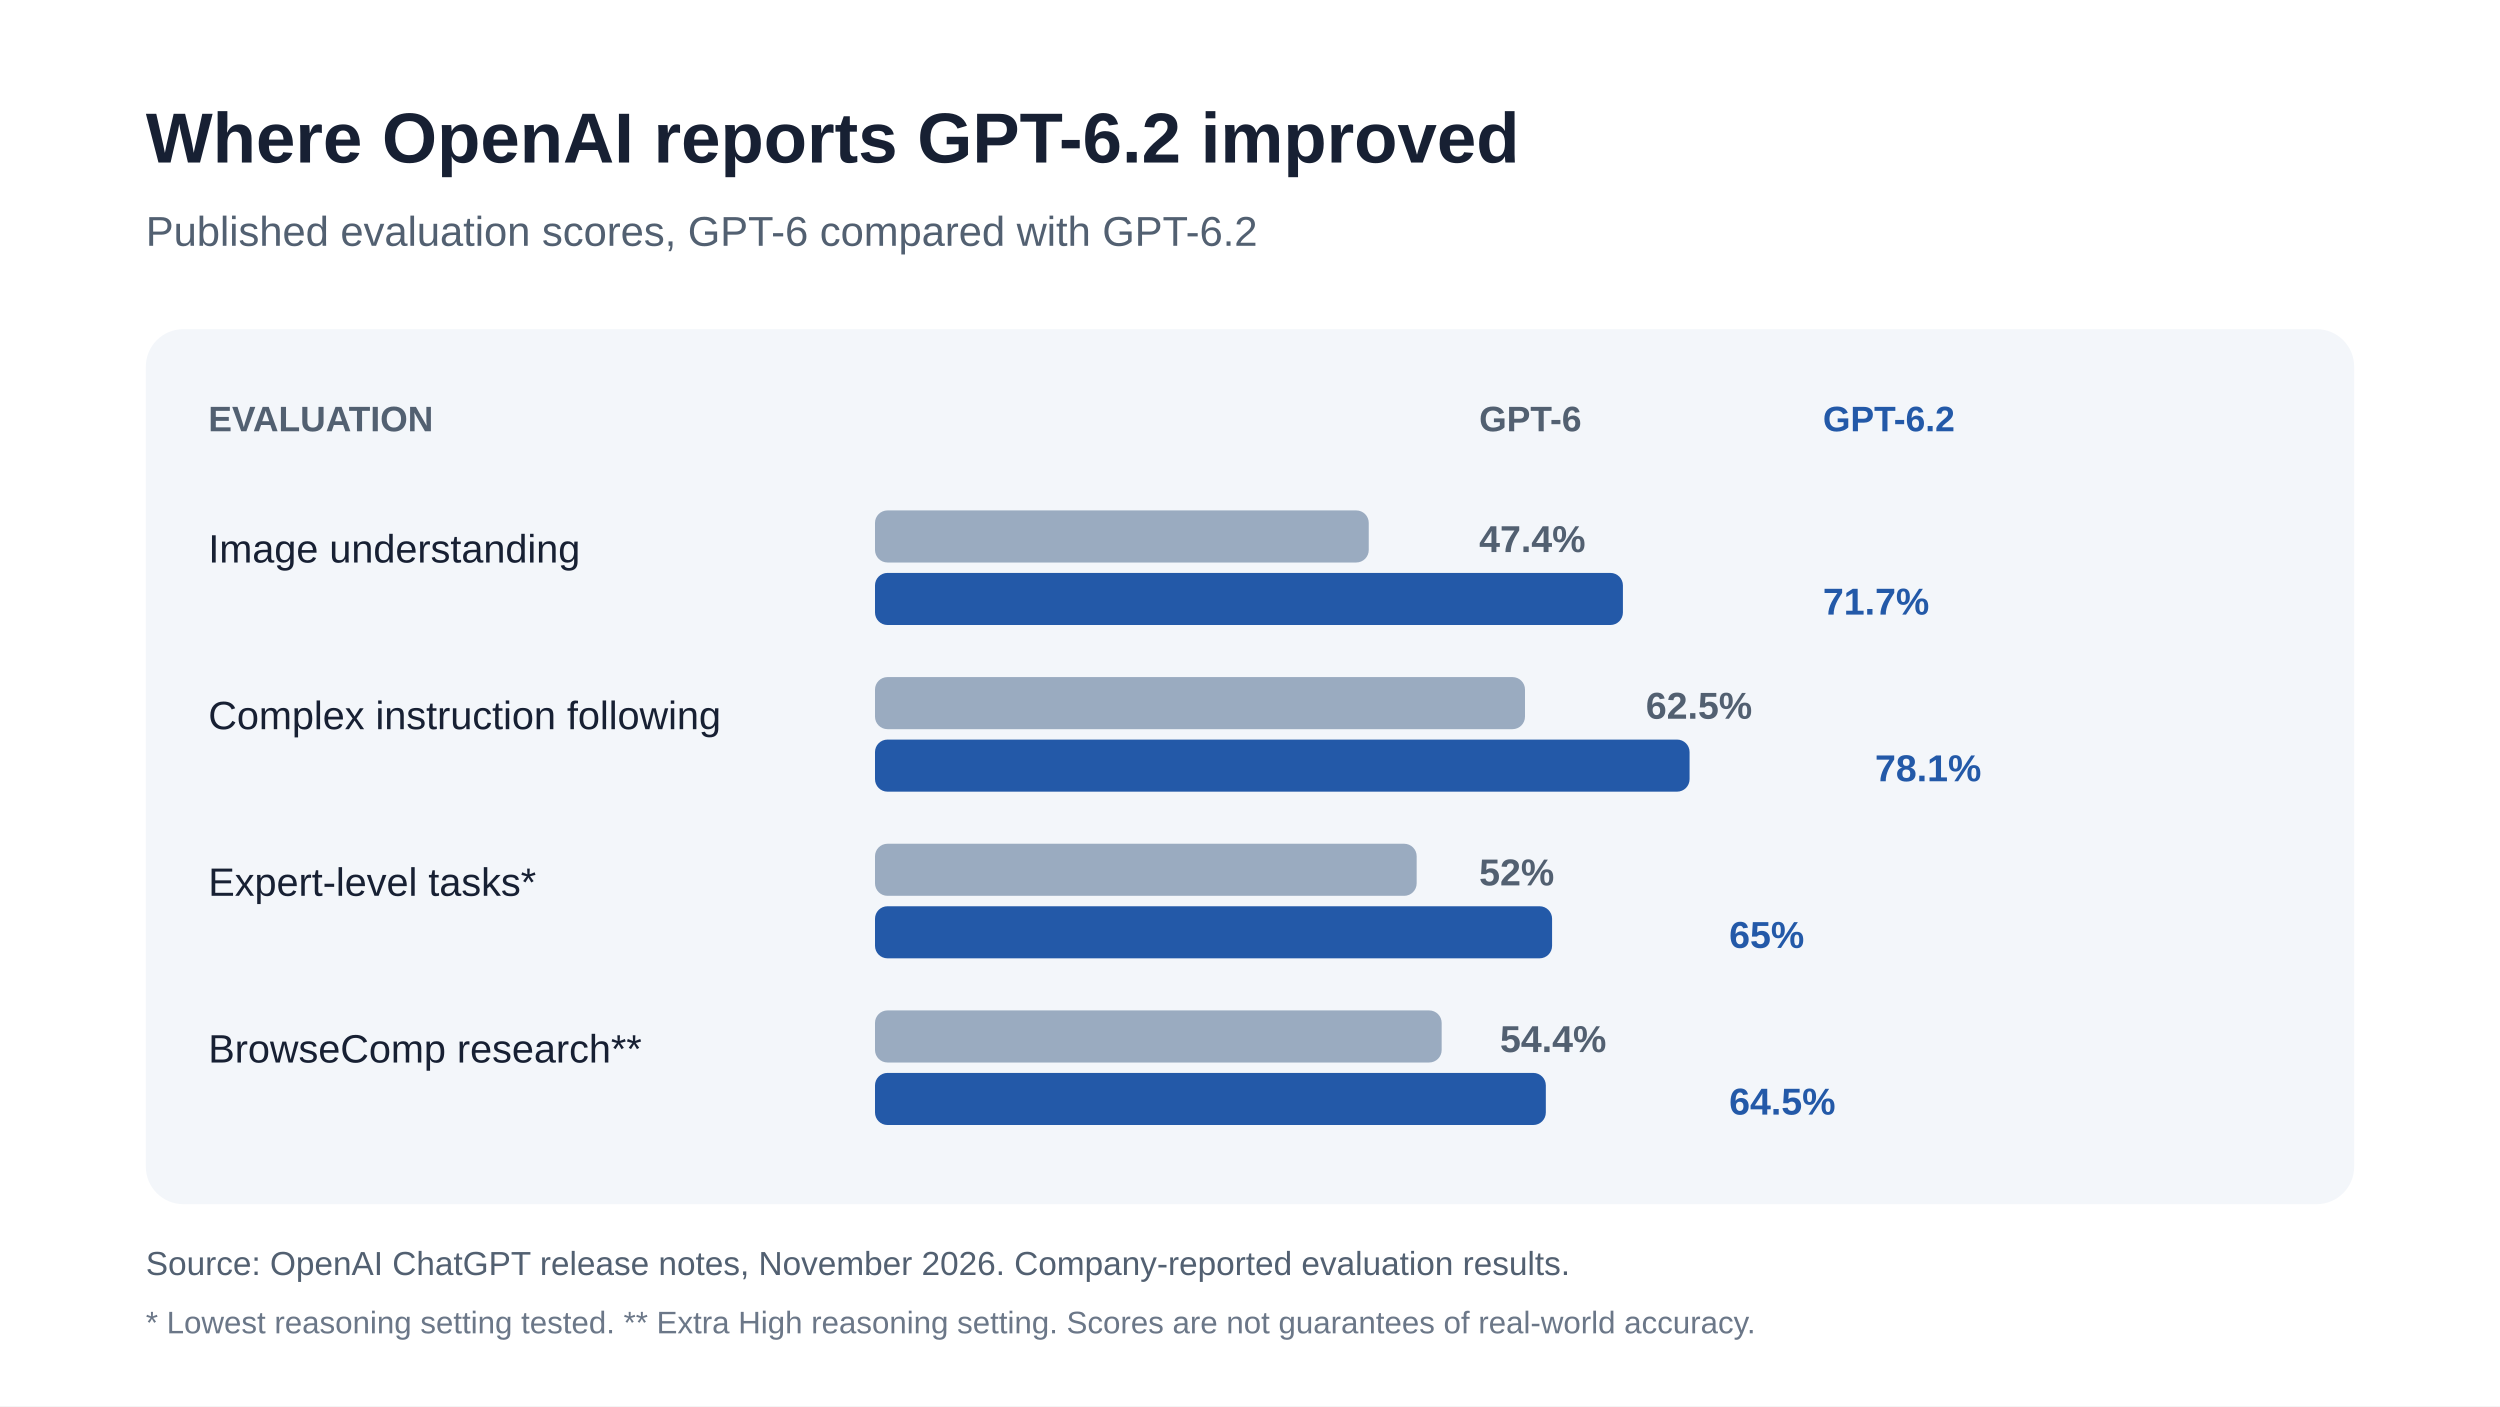
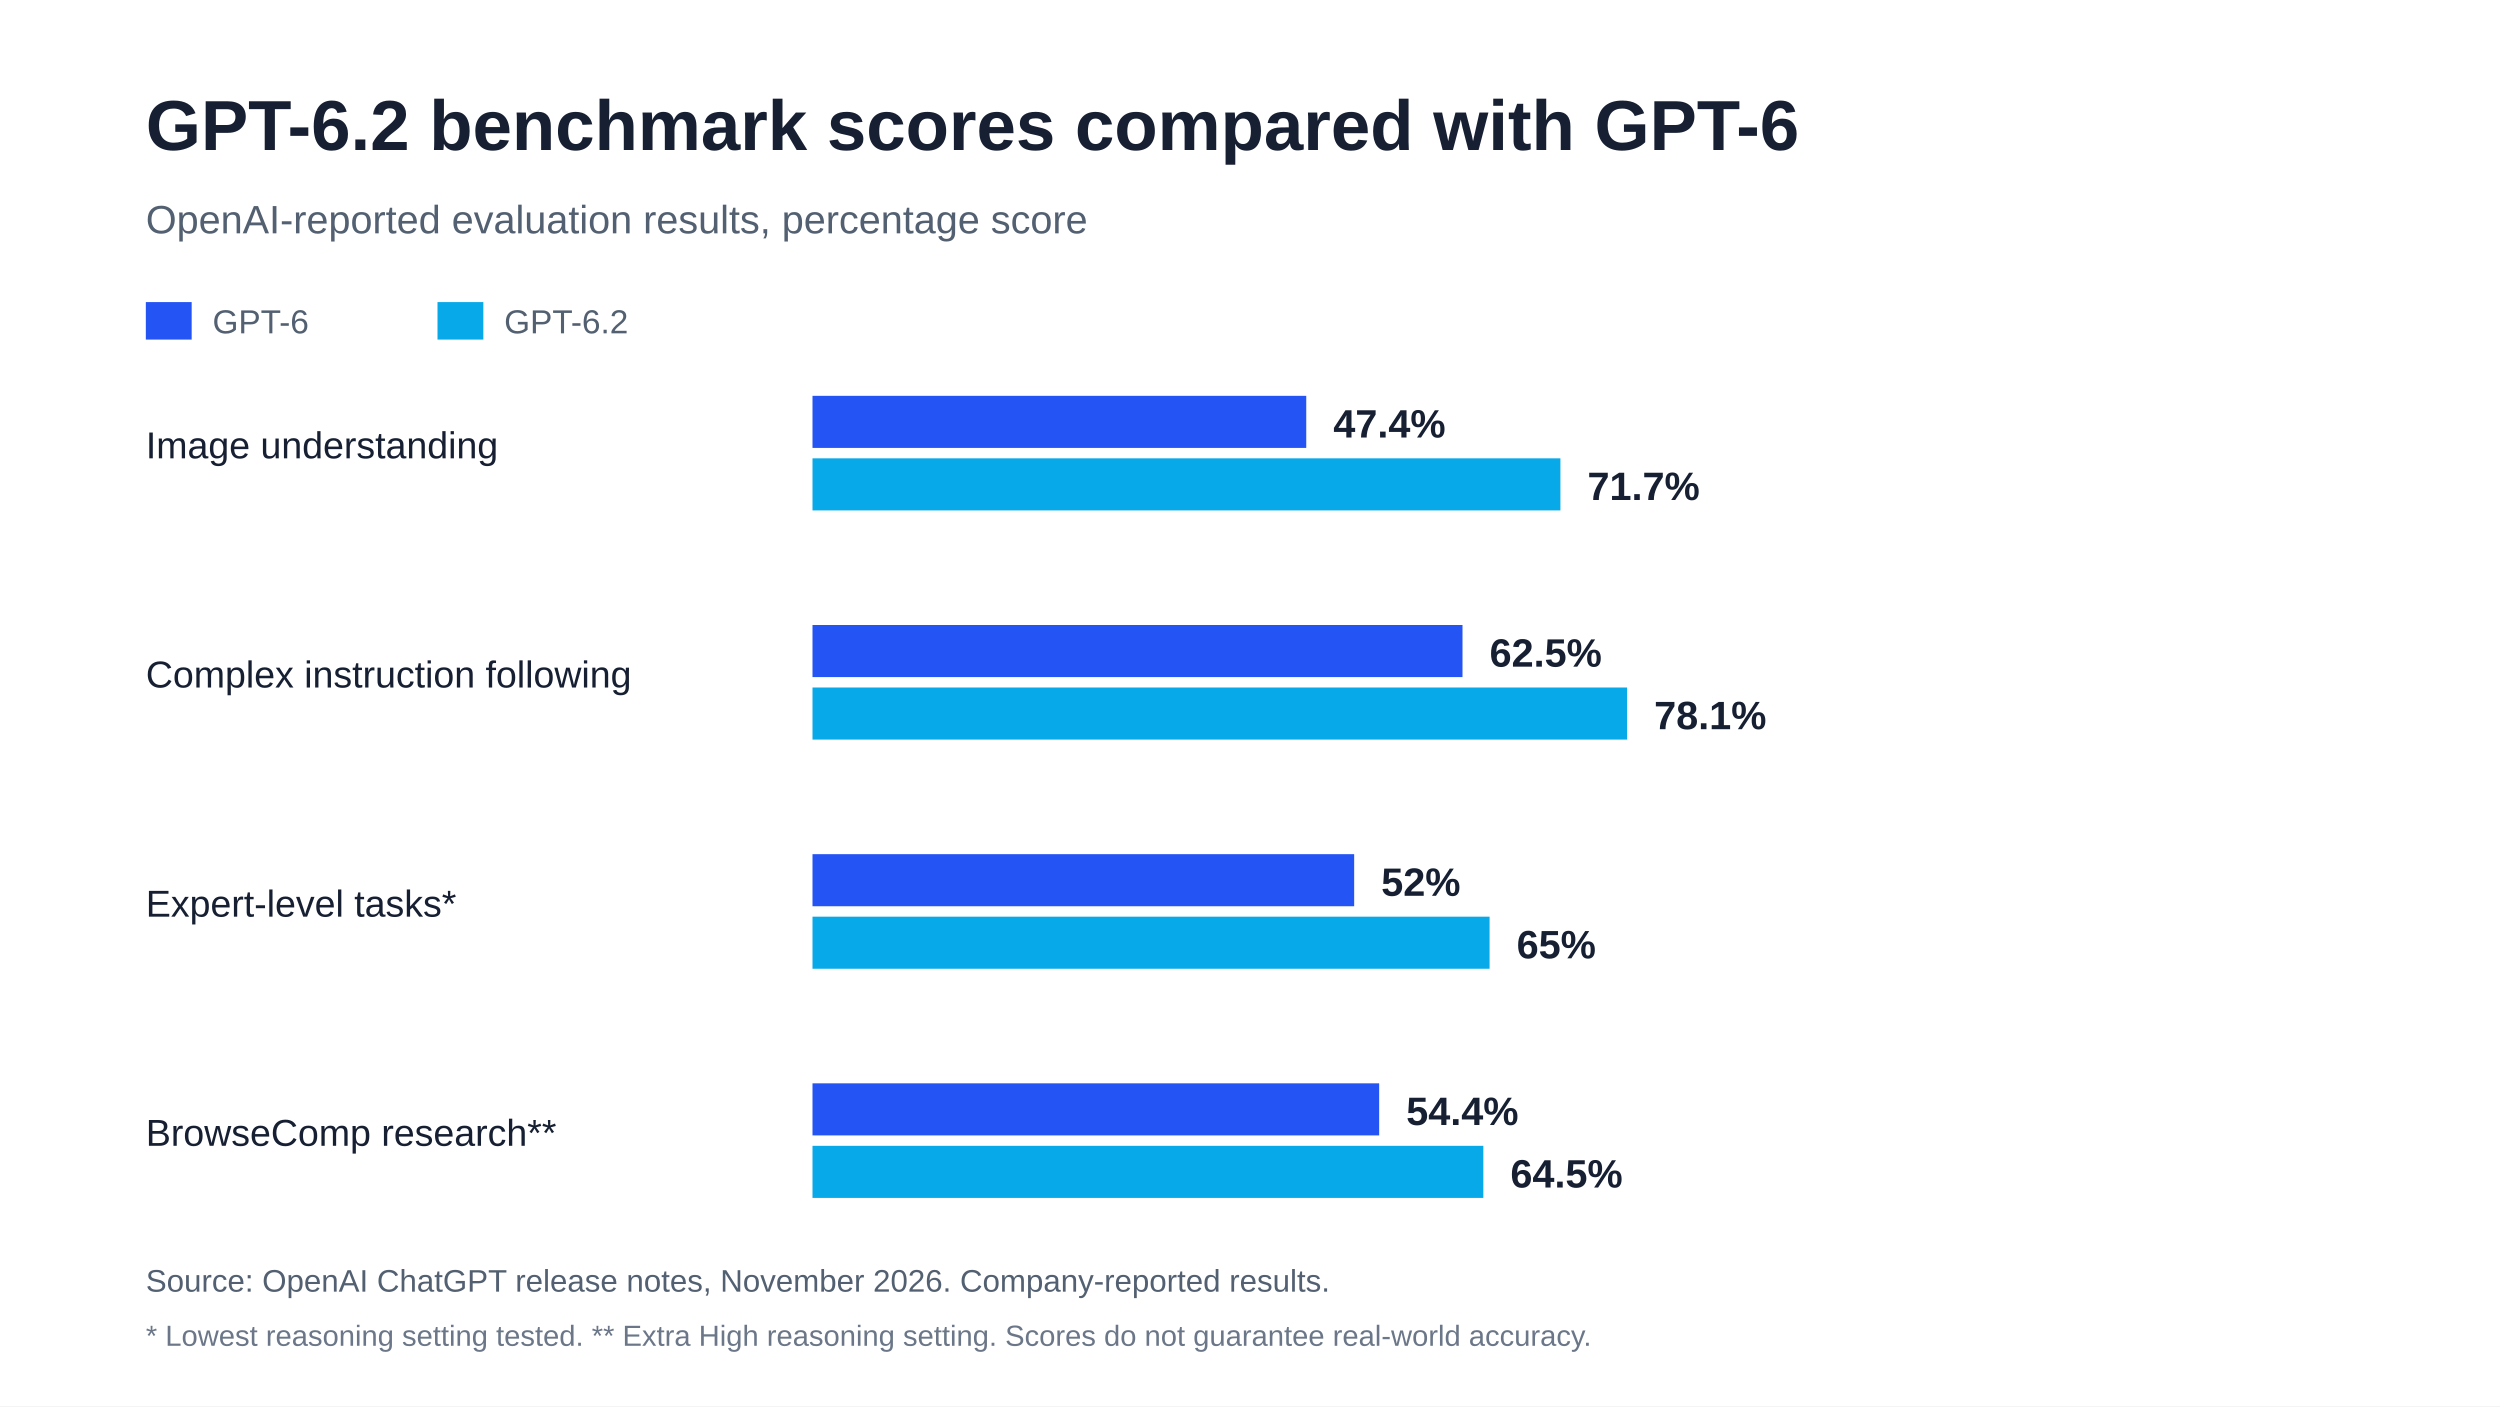
<svg xmlns="http://www.w3.org/2000/svg" width="1200" height="675" viewBox="0 0 1200 675" role="img" aria-labelledby="title desc">
-   <rect width="1200" height="675" fill="#fff" />
-   <text x="70" y="78" font-family="Arial,sans-serif" font-size="34" font-weight="700" fill="#172033">Where OpenAI reports GPT-6.2 improved</text>
-   <text x="70" y="118" font-family="Arial,sans-serif" font-size="20" fill="#526071">Published evaluation scores, GPT-6 compared with GPT-6.2</text>
-   <rect x="70" y="158" width="1060" height="420" rx="18" fill="#f3f6fa" />
-   <text x="100" y="207" font-family="Arial,sans-serif" font-size="17" font-weight="700" fill="#526071">EVALUATION</text>
-   <text x="710" y="207" font-family="Arial,sans-serif" font-size="17" font-weight="700" fill="#526071">GPT-6</text>
-   <text x="875" y="207" font-family="Arial,sans-serif" font-size="17" font-weight="700" fill="#2359a8">GPT-6.2</text>
-   <g font-family="Arial,sans-serif" fill="#172033" font-size="19">
-     <text x="100" y="270">Image understanding</text>
-     <text x="100" y="350">Complex instruction following</text>
-     <text x="100" y="430">Expert-level tasks*</text>
-     <text x="100" y="510">BrowseComp research**</text>
+   <rect width="1200" height="675" fill="#ffffff" />
+   <text x="70" y="72" font-family="Arial, Helvetica, sans-serif" font-size="34" font-weight="700" fill="#172033">GPT-6.2 benchmark scores compared with GPT-6</text>
+   <text x="70" y="112" font-family="Arial, Helvetica, sans-serif" font-size="19" fill="#526071">OpenAI-reported evaluation results, percentage score</text>
+   <rect x="70" y="145" width="22" height="18" fill="#2454f4" />
+   <text x="102" y="160" font-family="Arial, Helvetica, sans-serif" font-size="16" fill="#526071">GPT-6</text>
+   <rect x="210" y="145" width="22" height="18" fill="#08a9e8" />
+   <text x="242" y="160" font-family="Arial, Helvetica, sans-serif" font-size="16" fill="#526071">GPT-6.2</text>
+   <g font-family="Arial, Helvetica, sans-serif" font-size="18" fill="#172033">
+     <text x="70" y="220">Image understanding</text>
+     <text x="70" y="330">Complex instruction following</text>
+     <text x="70" y="440">Expert-level tasks*</text>
+     <text x="70" y="550">BrowseComp research**</text>
  </g>
-   <g fill="#9aabc0">
-     <rect x="420" y="245" width="237" height="25" rx="6" />
-     <rect x="420" y="325" width="312" height="25" rx="6" />
-     <rect x="420" y="405" width="260" height="25" rx="6" />
-     <rect x="420" y="485" width="272" height="25" rx="6" />
+   <g fill="#2454f4">
+     <rect x="390" y="190" width="237" height="25" />
+     <rect x="390" y="300" width="312" height="25" />
+     <rect x="390" y="410" width="260" height="25" />
+     <rect x="390" y="520" width="272" height="25" />
  </g>
-   <g fill="#2359a8">
-     <rect x="420" y="275" width="359" height="25" rx="6" />
-     <rect x="420" y="355" width="391" height="25" rx="6" />
-     <rect x="420" y="435" width="325" height="25" rx="6" />
-     <rect x="420" y="515" width="322" height="25" rx="6" />
+   <g fill="#08a9e8">
+     <rect x="390" y="220" width="359" height="25" />
+     <rect x="390" y="330" width="391" height="25" />
+     <rect x="390" y="440" width="325" height="25" />
+     <rect x="390" y="550" width="322" height="25" />
  </g>
-   <g font-family="Arial,sans-serif" font-size="18" font-weight="700">
-     <text x="710" y="265" fill="#526071">47.4%</text>
-     <text x="875" y="295" fill="#2359a8">71.7%</text>
-     <text x="790" y="345" fill="#526071">62.5%</text>
-     <text x="900" y="375" fill="#2359a8">78.1%</text>
-     <text x="710" y="425" fill="#526071">52%</text>
-     <text x="830" y="455" fill="#2359a8">65%</text>
-     <text x="720" y="505" fill="#526071">54.4%</text>
-     <text x="830" y="535" fill="#2359a8">64.5%</text>
+   <g font-family="Arial, Helvetica, sans-serif" font-size="19" font-weight="700">
+     <text x="640" y="210" fill="#172033">47.4%</text>
+     <text x="762" y="240" fill="#172033">71.7%</text>
+     <text x="715" y="320" fill="#172033">62.5%</text>
+     <text x="794" y="350" fill="#172033">78.1%</text>
+     <text x="663" y="430" fill="#172033">52%</text>
+     <text x="728" y="460" fill="#172033">65%</text>
+     <text x="675" y="540" fill="#172033">54.4%</text>
+     <text x="725" y="570" fill="#172033">64.5%</text>
  </g>
-   <text x="70" y="612" font-family="Arial,sans-serif" font-size="16" fill="#526071">Source: OpenAI ChatGPT release notes, November 2026. Company-reported evaluation results.</text>
-   <text x="70" y="640" font-family="Arial,sans-serif" font-size="15" fill="#6b7788">* Lowest reasoning setting tested. ** Extra High reasoning setting. Scores are not guarantees of real-world accuracy.</text>
+   <text x="70" y="620" font-family="Arial, Helvetica, sans-serif" font-size="15" fill="#526071">Source: OpenAI ChatGPT release notes, November 2026. Company-reported results.</text>
+   <text x="70" y="646" font-family="Arial, Helvetica, sans-serif" font-size="14" fill="#6b7788">* Lowest reasoning setting tested. ** Extra High reasoning setting. Scores do not guarantee real-world accuracy.</text>
</svg>
